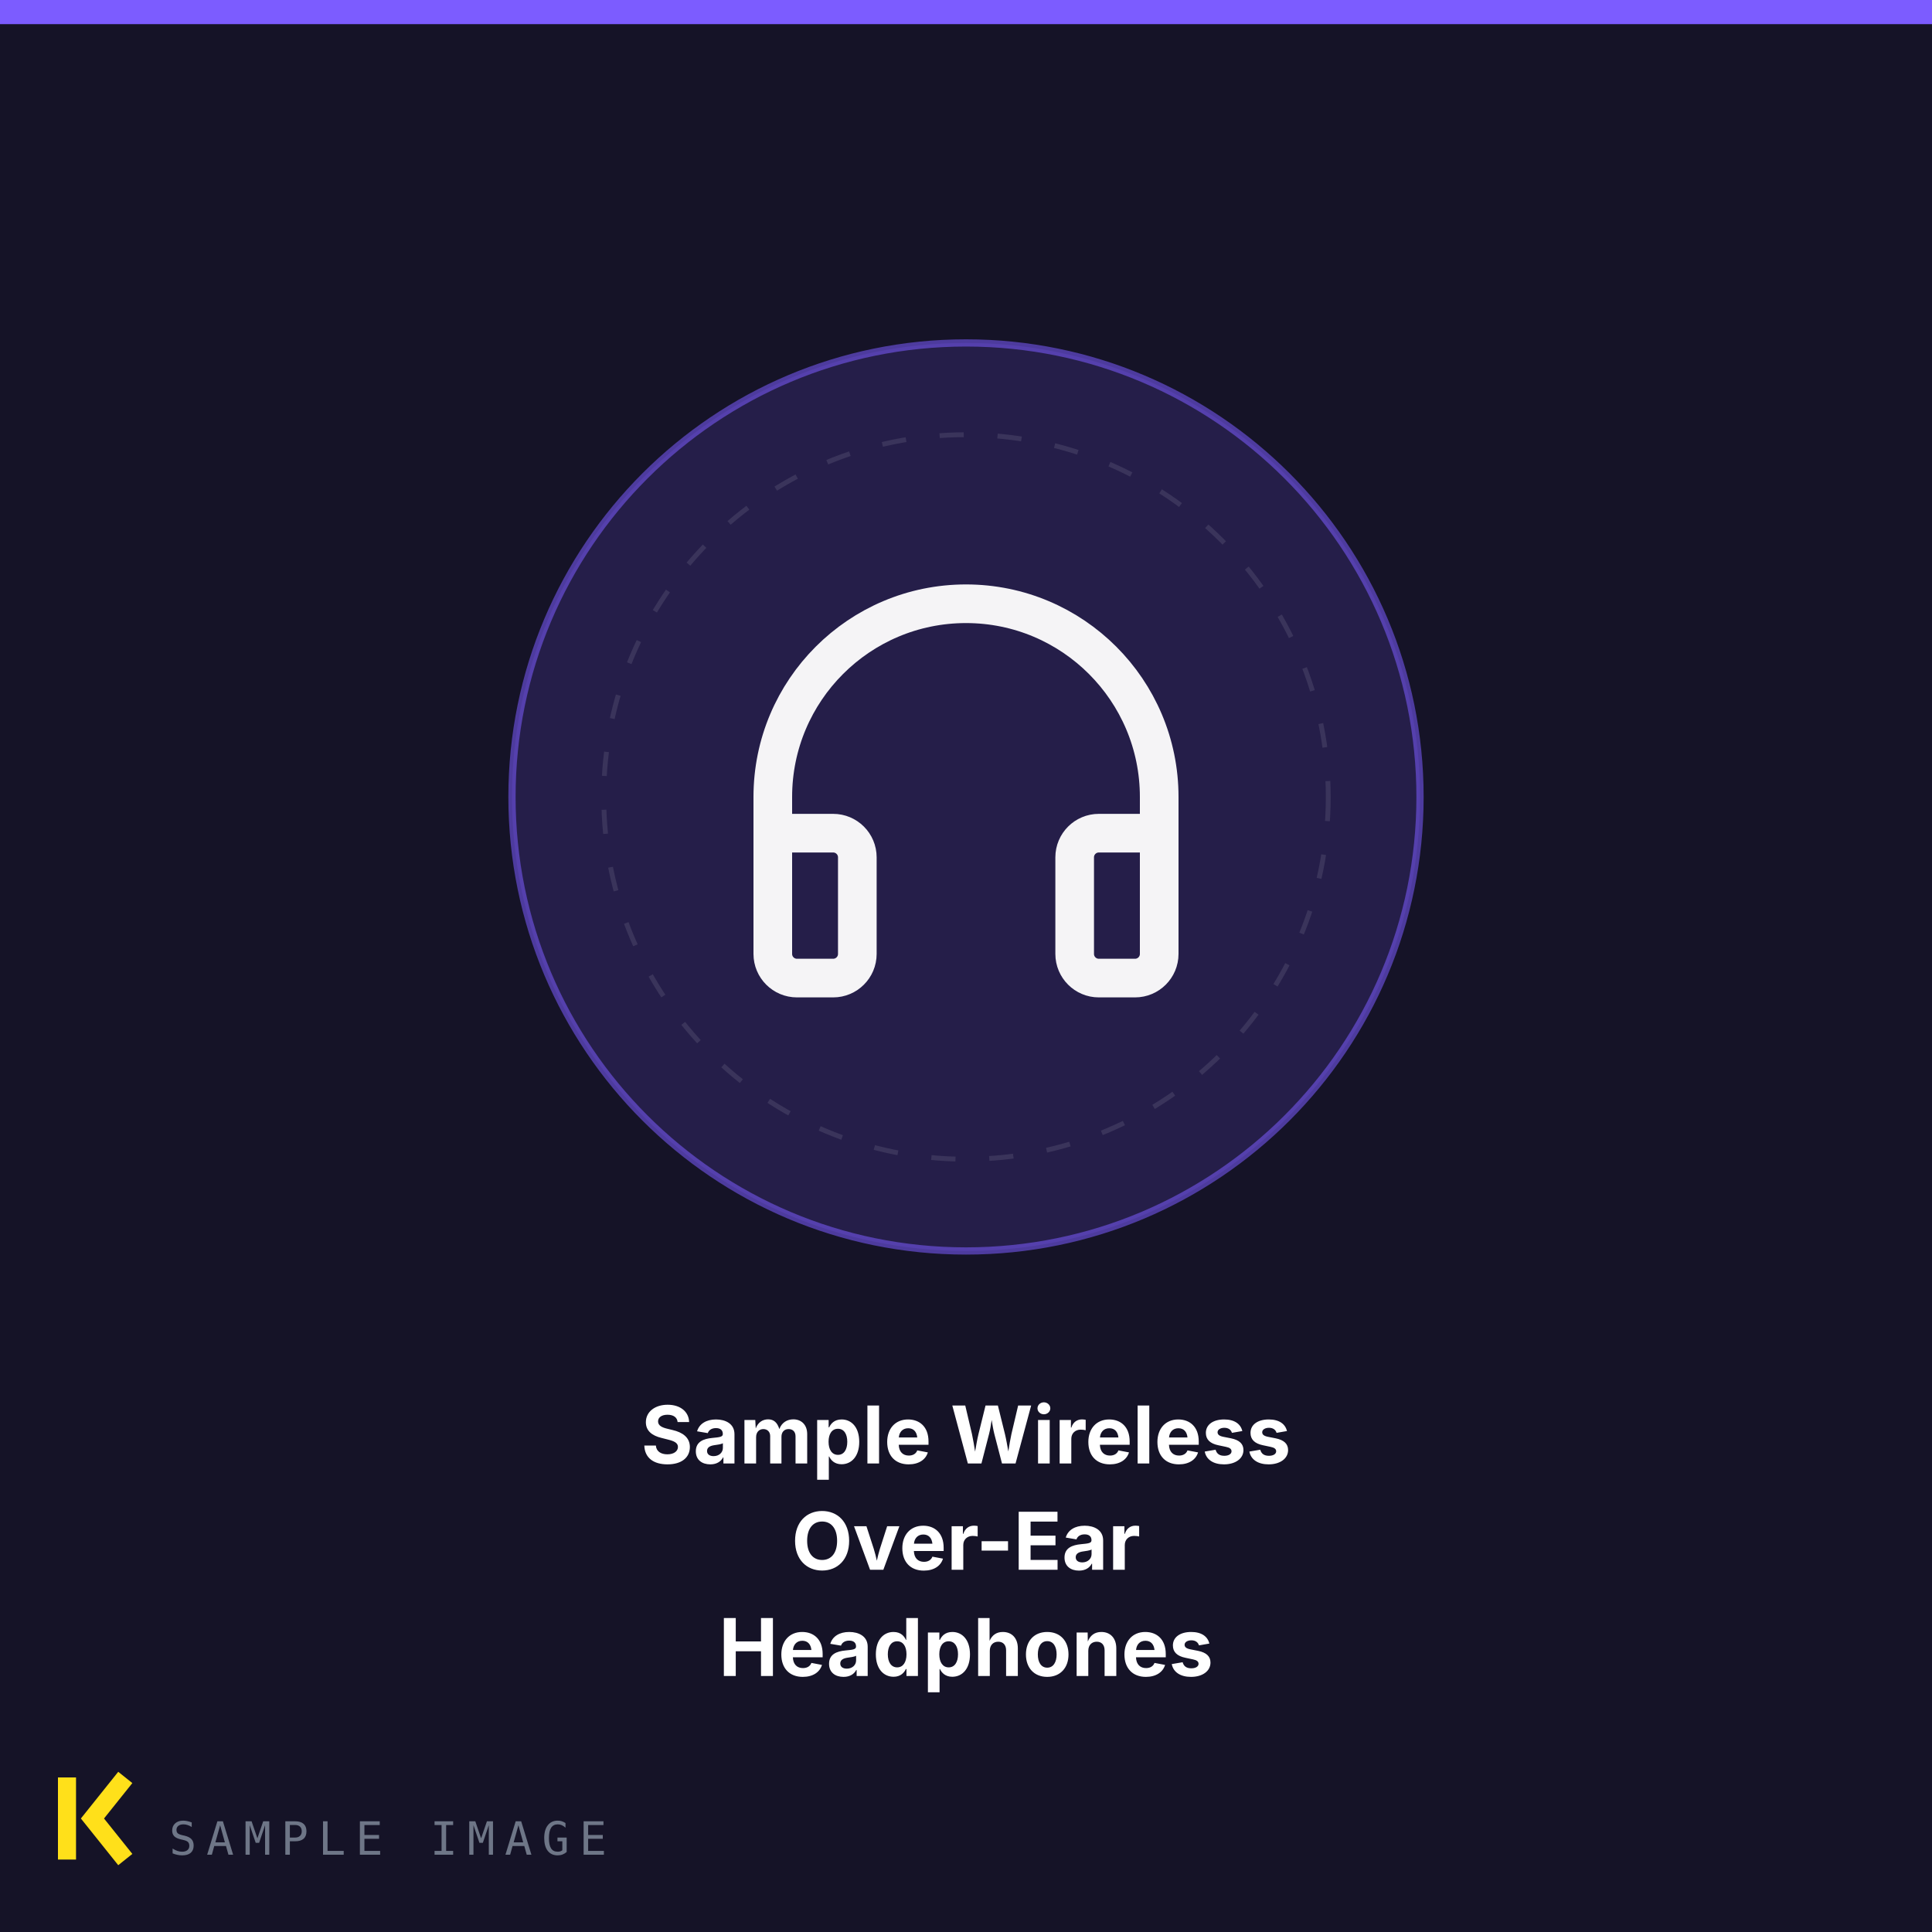
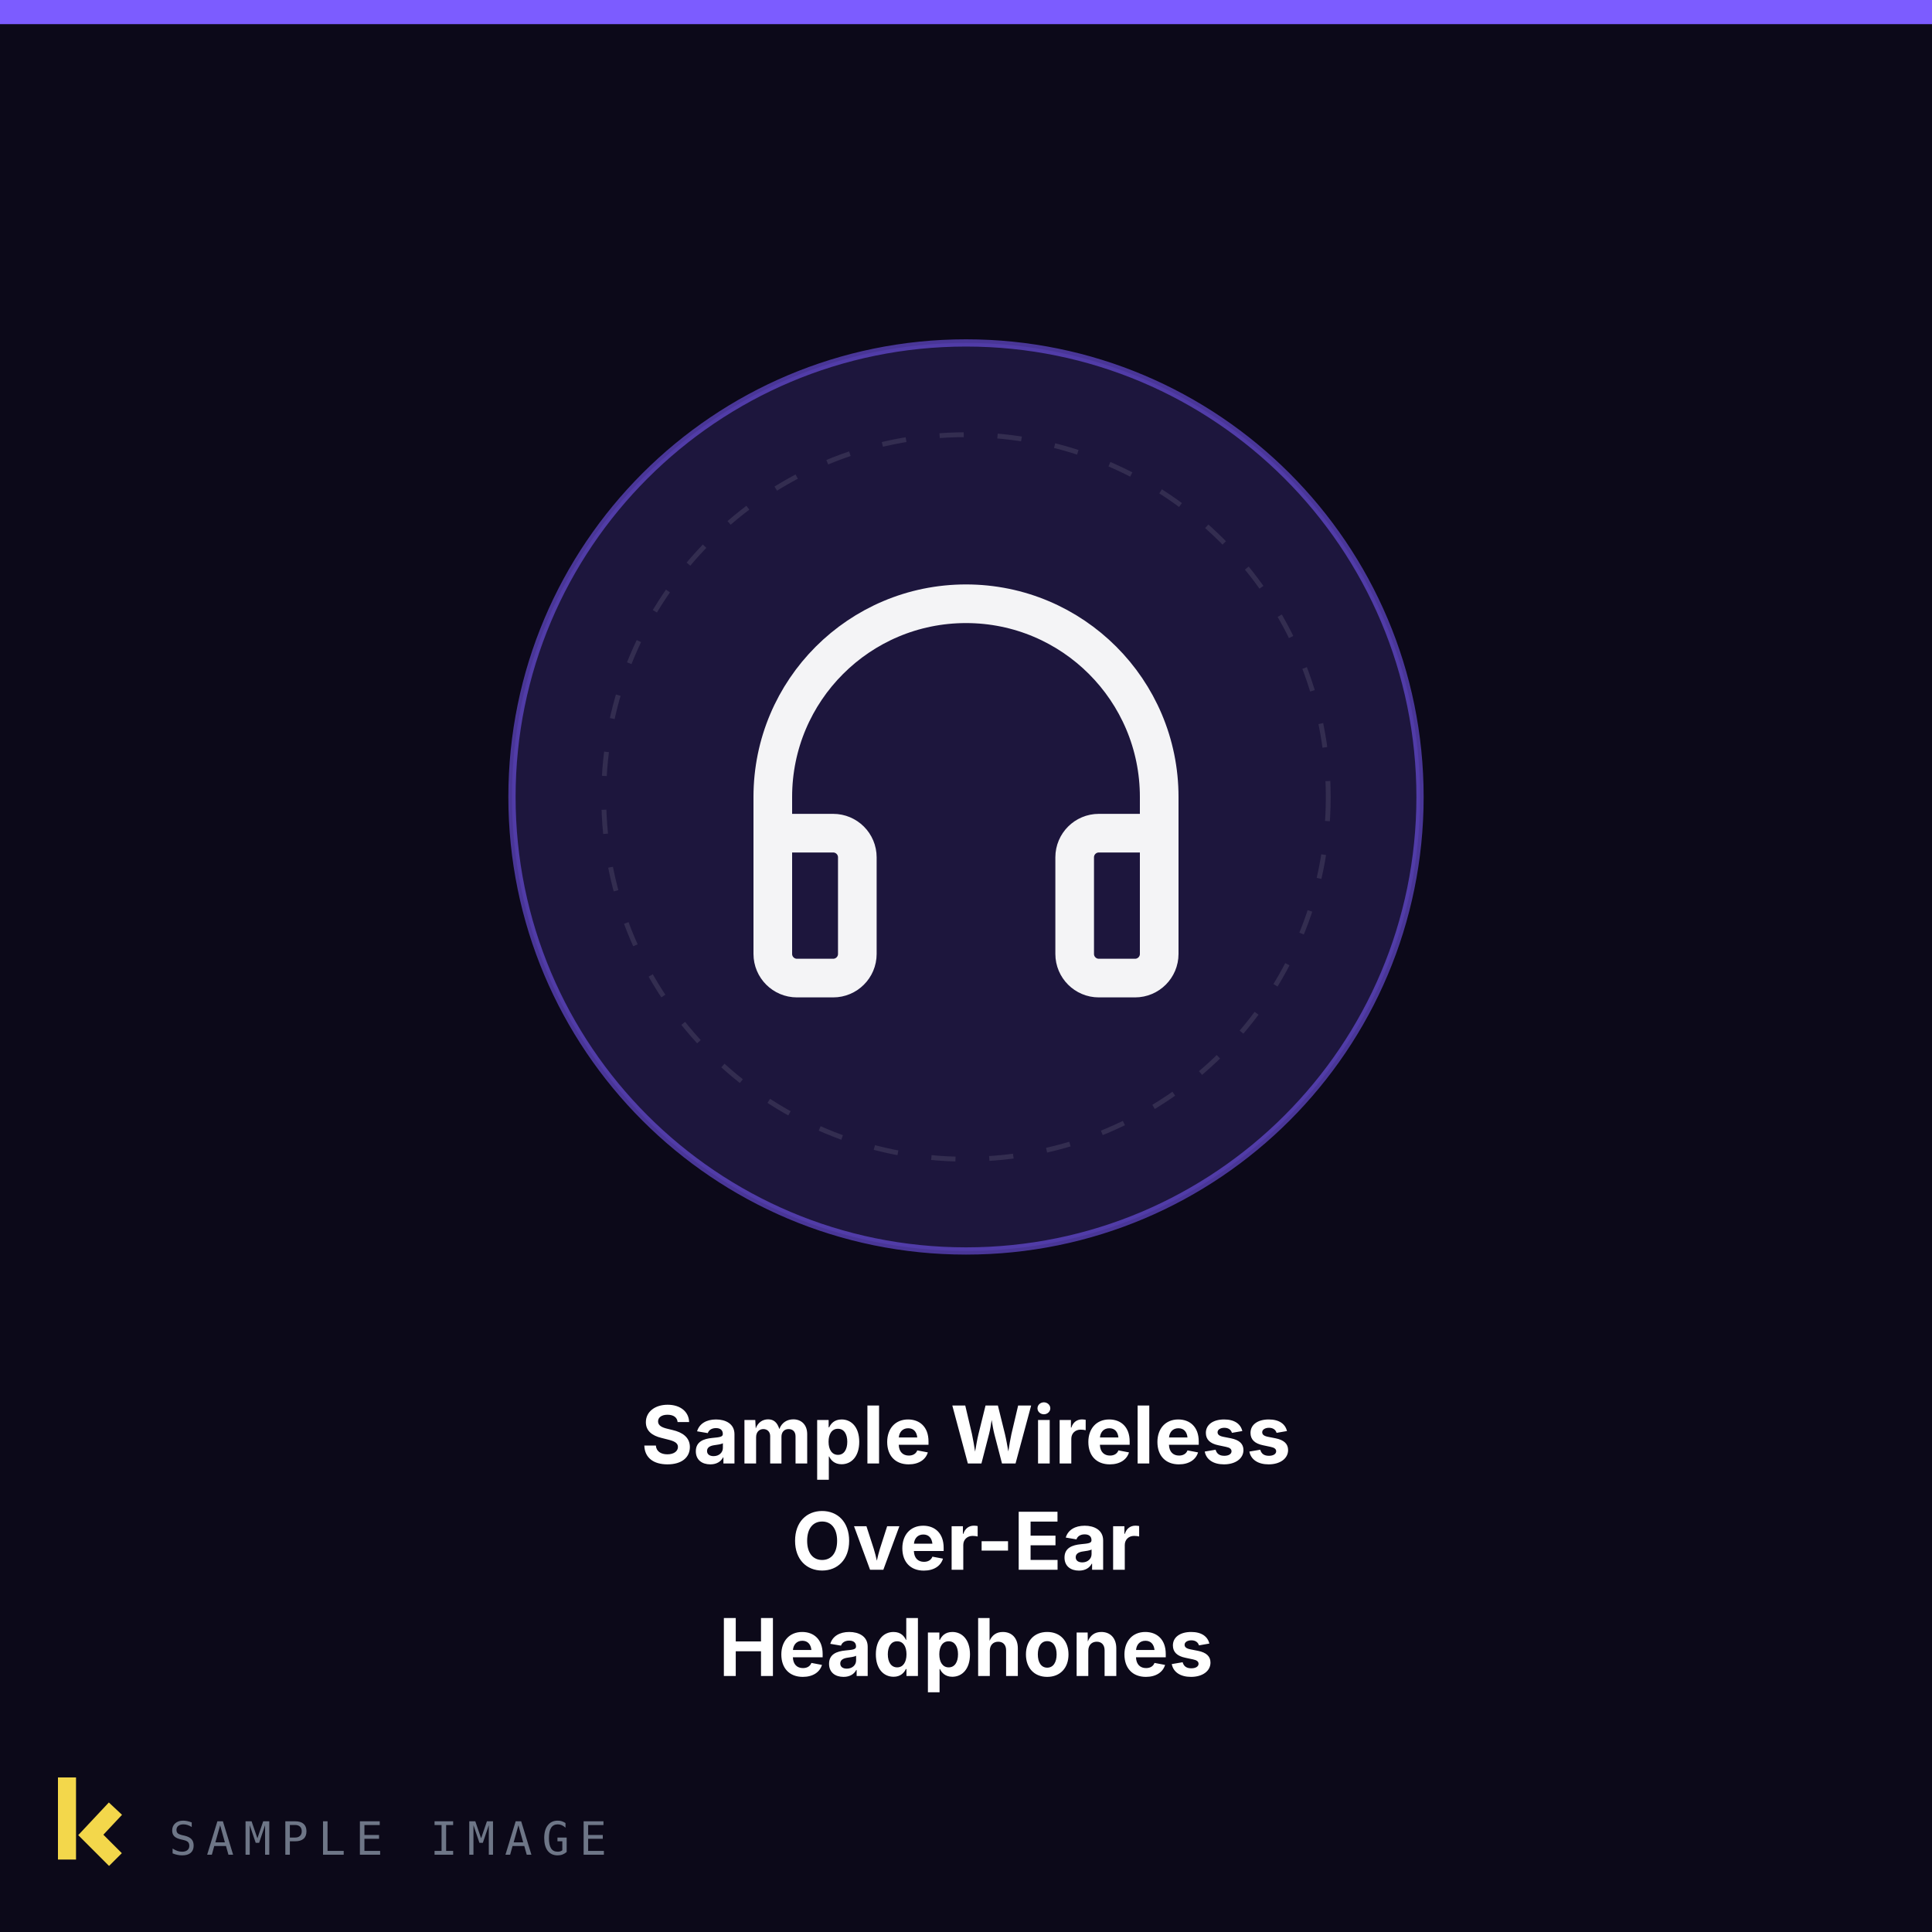
<svg xmlns="http://www.w3.org/2000/svg" viewBox="0 0 800 800" width="800" height="800" role="img" aria-label="Sample Wireless Over-Ear Headphones — sample product image">
-   <rect width="800" height="800" fill="#0A0B0F" />
+   <rect width="800" height="800" fill="#000000" />
  <rect width="800" height="800" fill="#7C5CFF" fill-opacity=".10" />
  <rect y="0" width="800" height="10" fill="#7C5CFF" />
  <circle cx="400" cy="330" r="188" fill="#7C5CFF" fill-opacity=".16" />
  <circle cx="400" cy="330" r="188" fill="none" stroke="#7C5CFF" stroke-opacity=".55" stroke-width="3" />
  <circle cx="400" cy="330" r="150" fill="none" stroke="#fff" stroke-opacity=".10" stroke-width="2" stroke-dasharray="10 14" />
  <g transform="translate(280 210) scale(10)" color="#ffffff" stroke-width="1.35" opacity=".95">
    <path d="M4 14v-2a8 8 0 1 1 16 0v2" fill="none" stroke="currentColor" stroke-width="1.6" stroke-linecap="round" stroke-linejoin="round" />
    <path d="M4 13.5h2.5a1 1 0 0 1 1 1v4a1 1 0 0 1-1 1H5a1 1 0 0 1-1-1v-5ZM20 13.5h-2.5a1 1 0 0 0-1 1v4a1 1 0 0 0 1 1H19a1 1 0 0 0 1-1v-5Z" fill="none" stroke="currentColor" stroke-width="1.6" stroke-linecap="round" stroke-linejoin="round" />
  </g>
-   <g transform="translate(24 736) scale(0.34)" fill="#FFE01A" color="#FFE01A">
+   <g transform="translate(24 736) scale(0.34)" fill="#F3D74B" color="#F3D74B">
    <rect x="0" y="0" width="22" height="100" />
-     <path d="M 82 0 L 42 50 L 82 100" fill="none" stroke="currentColor" stroke-width="22" stroke-linecap="butt" stroke-linejoin="miter" />
+     <path d="M 70 38 L 40 70 L 70 100" fill="none" stroke="currentColor" stroke-width="22" stroke-linecap="butt" stroke-linejoin="miter" />
  </g>
  <text x="70" y="768" font-family="ui-monospace, SFMono-Regular, Menlo, monospace" font-size="19" letter-spacing="4" fill="#6E7687">SAMPLE IMAGE</text>
  <g font-family="Space Grotesk, Inter, Segoe UI, Roboto, Helvetica, Arial, sans-serif">
    <text x="400" y="606" text-anchor="middle" font-size="33" font-weight="700" fill="#fff">Sample Wireless</text>
    <text x="400" y="650" text-anchor="middle" font-size="33" font-weight="700" fill="#fff">Over-Ear</text>
    <text x="400" y="694" text-anchor="middle" font-size="33" font-weight="700" fill="#fff">Headphones</text>
  </g>
</svg>
